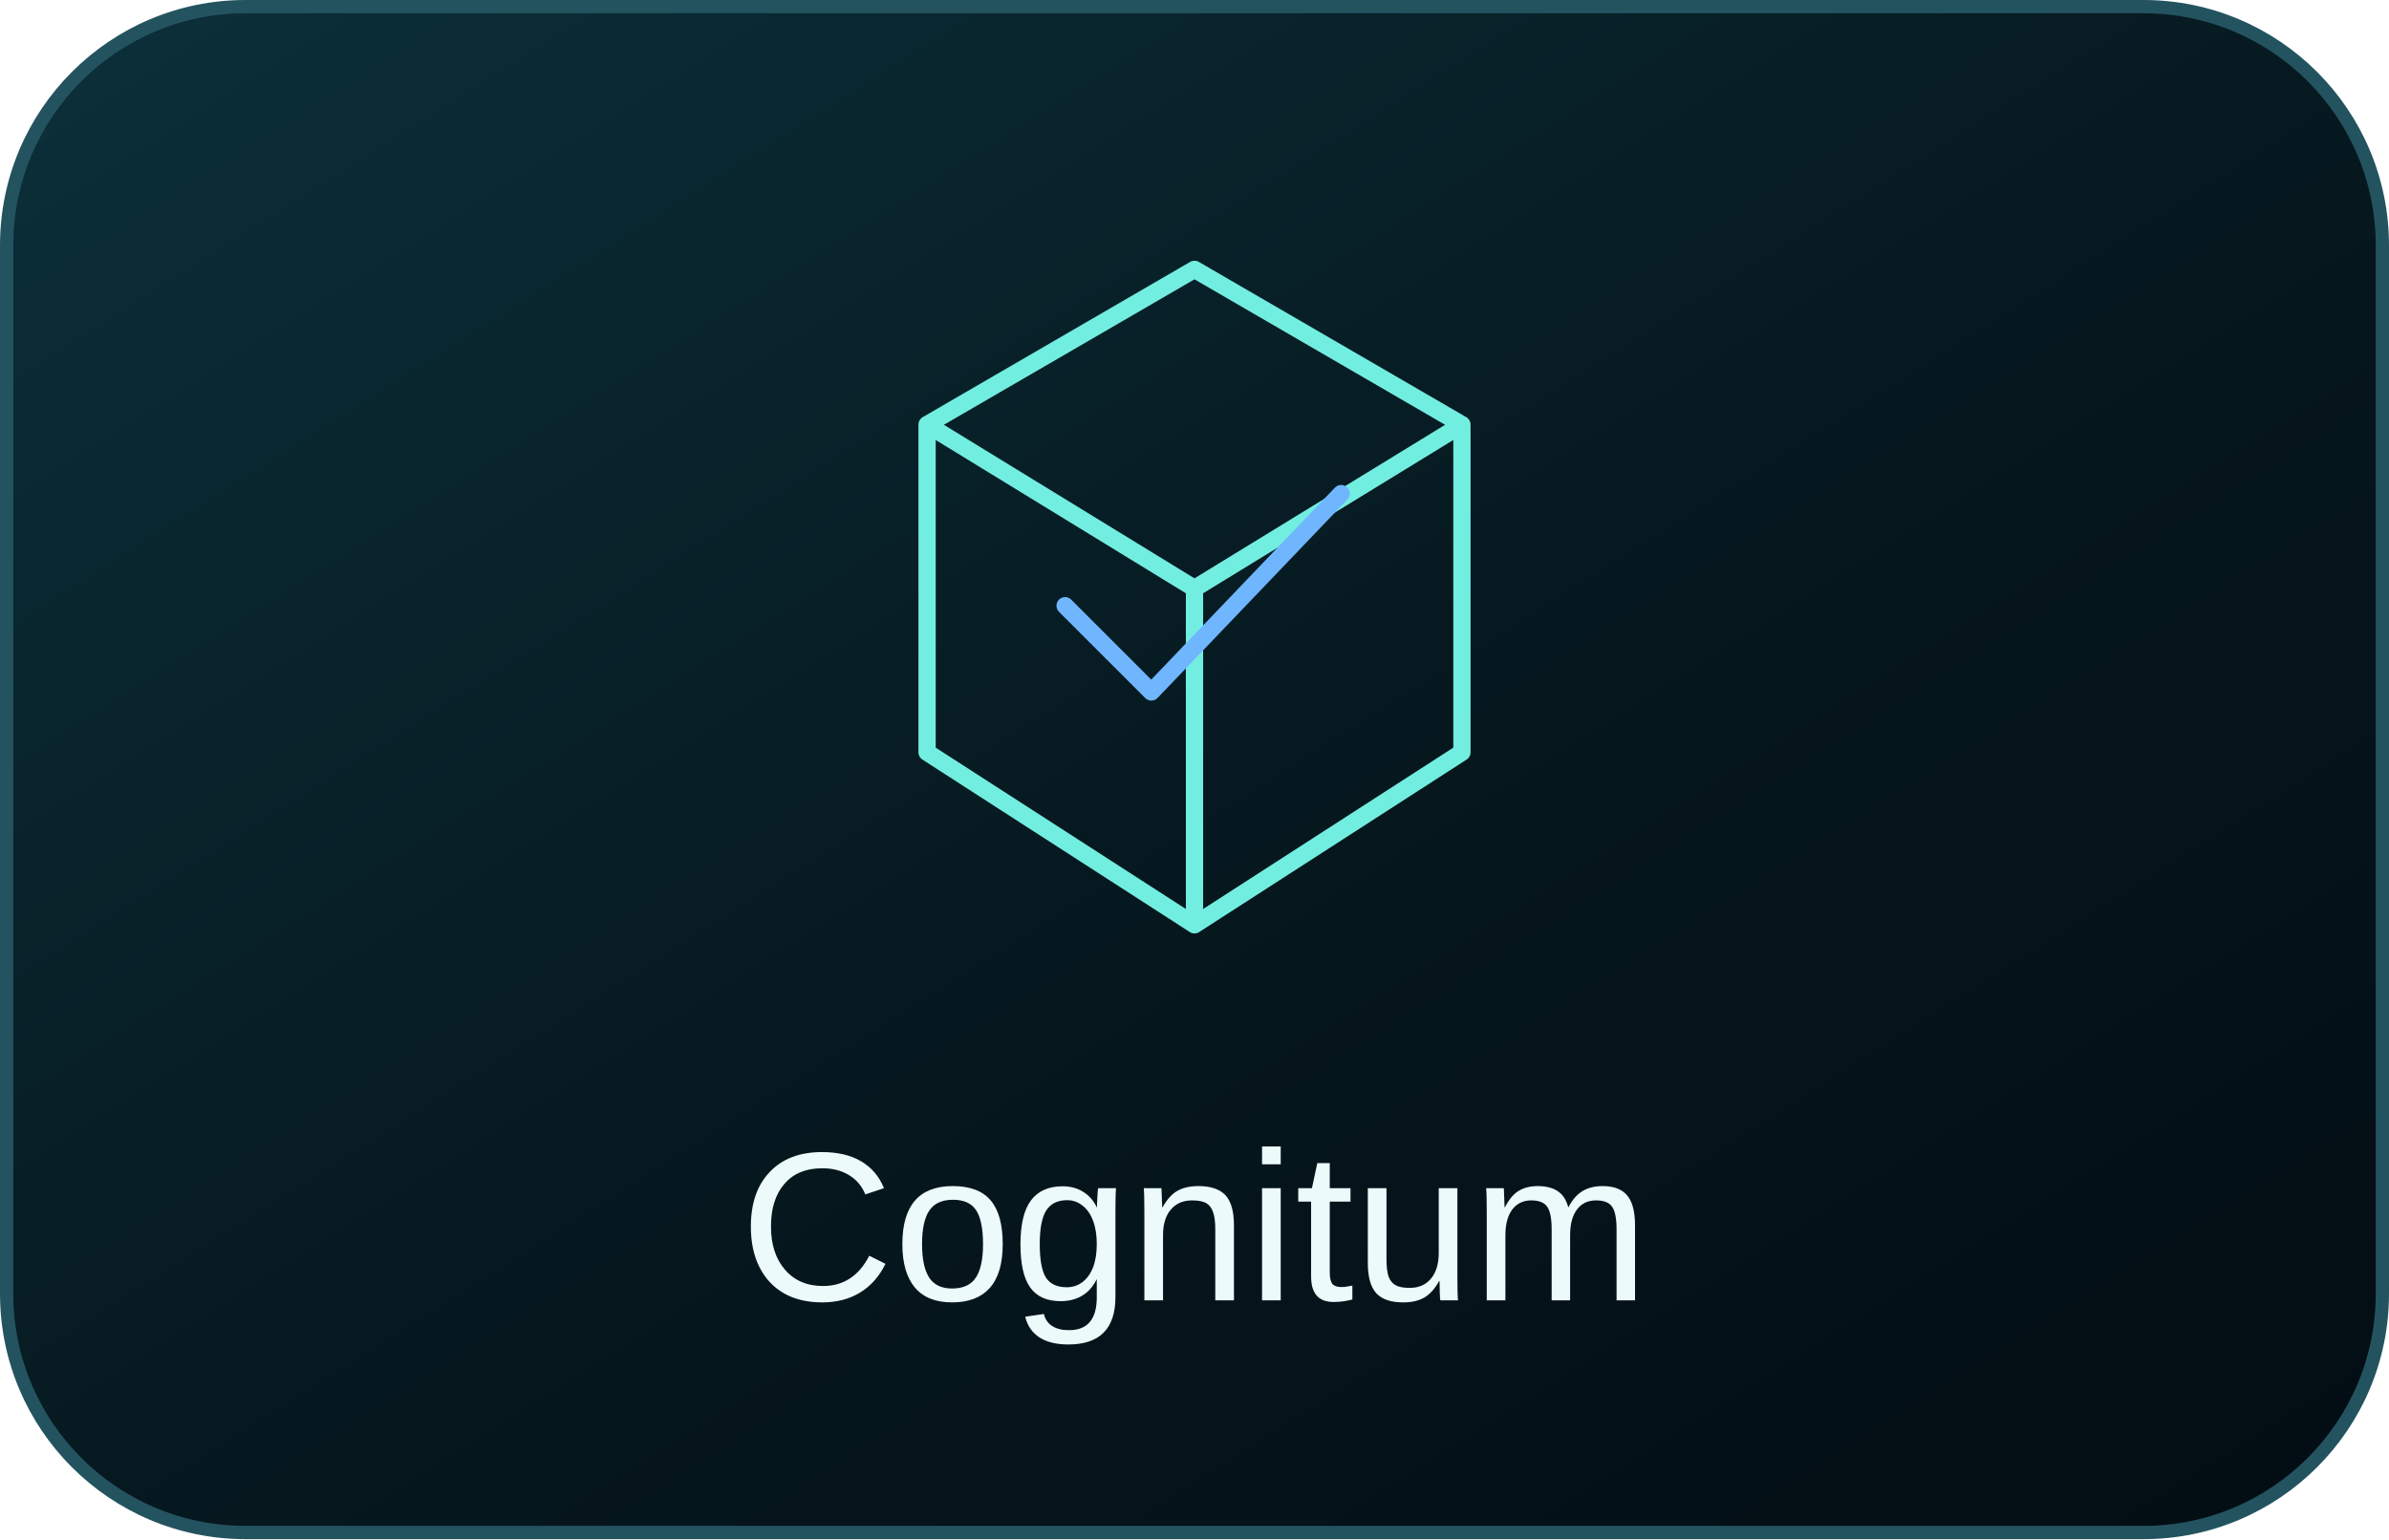
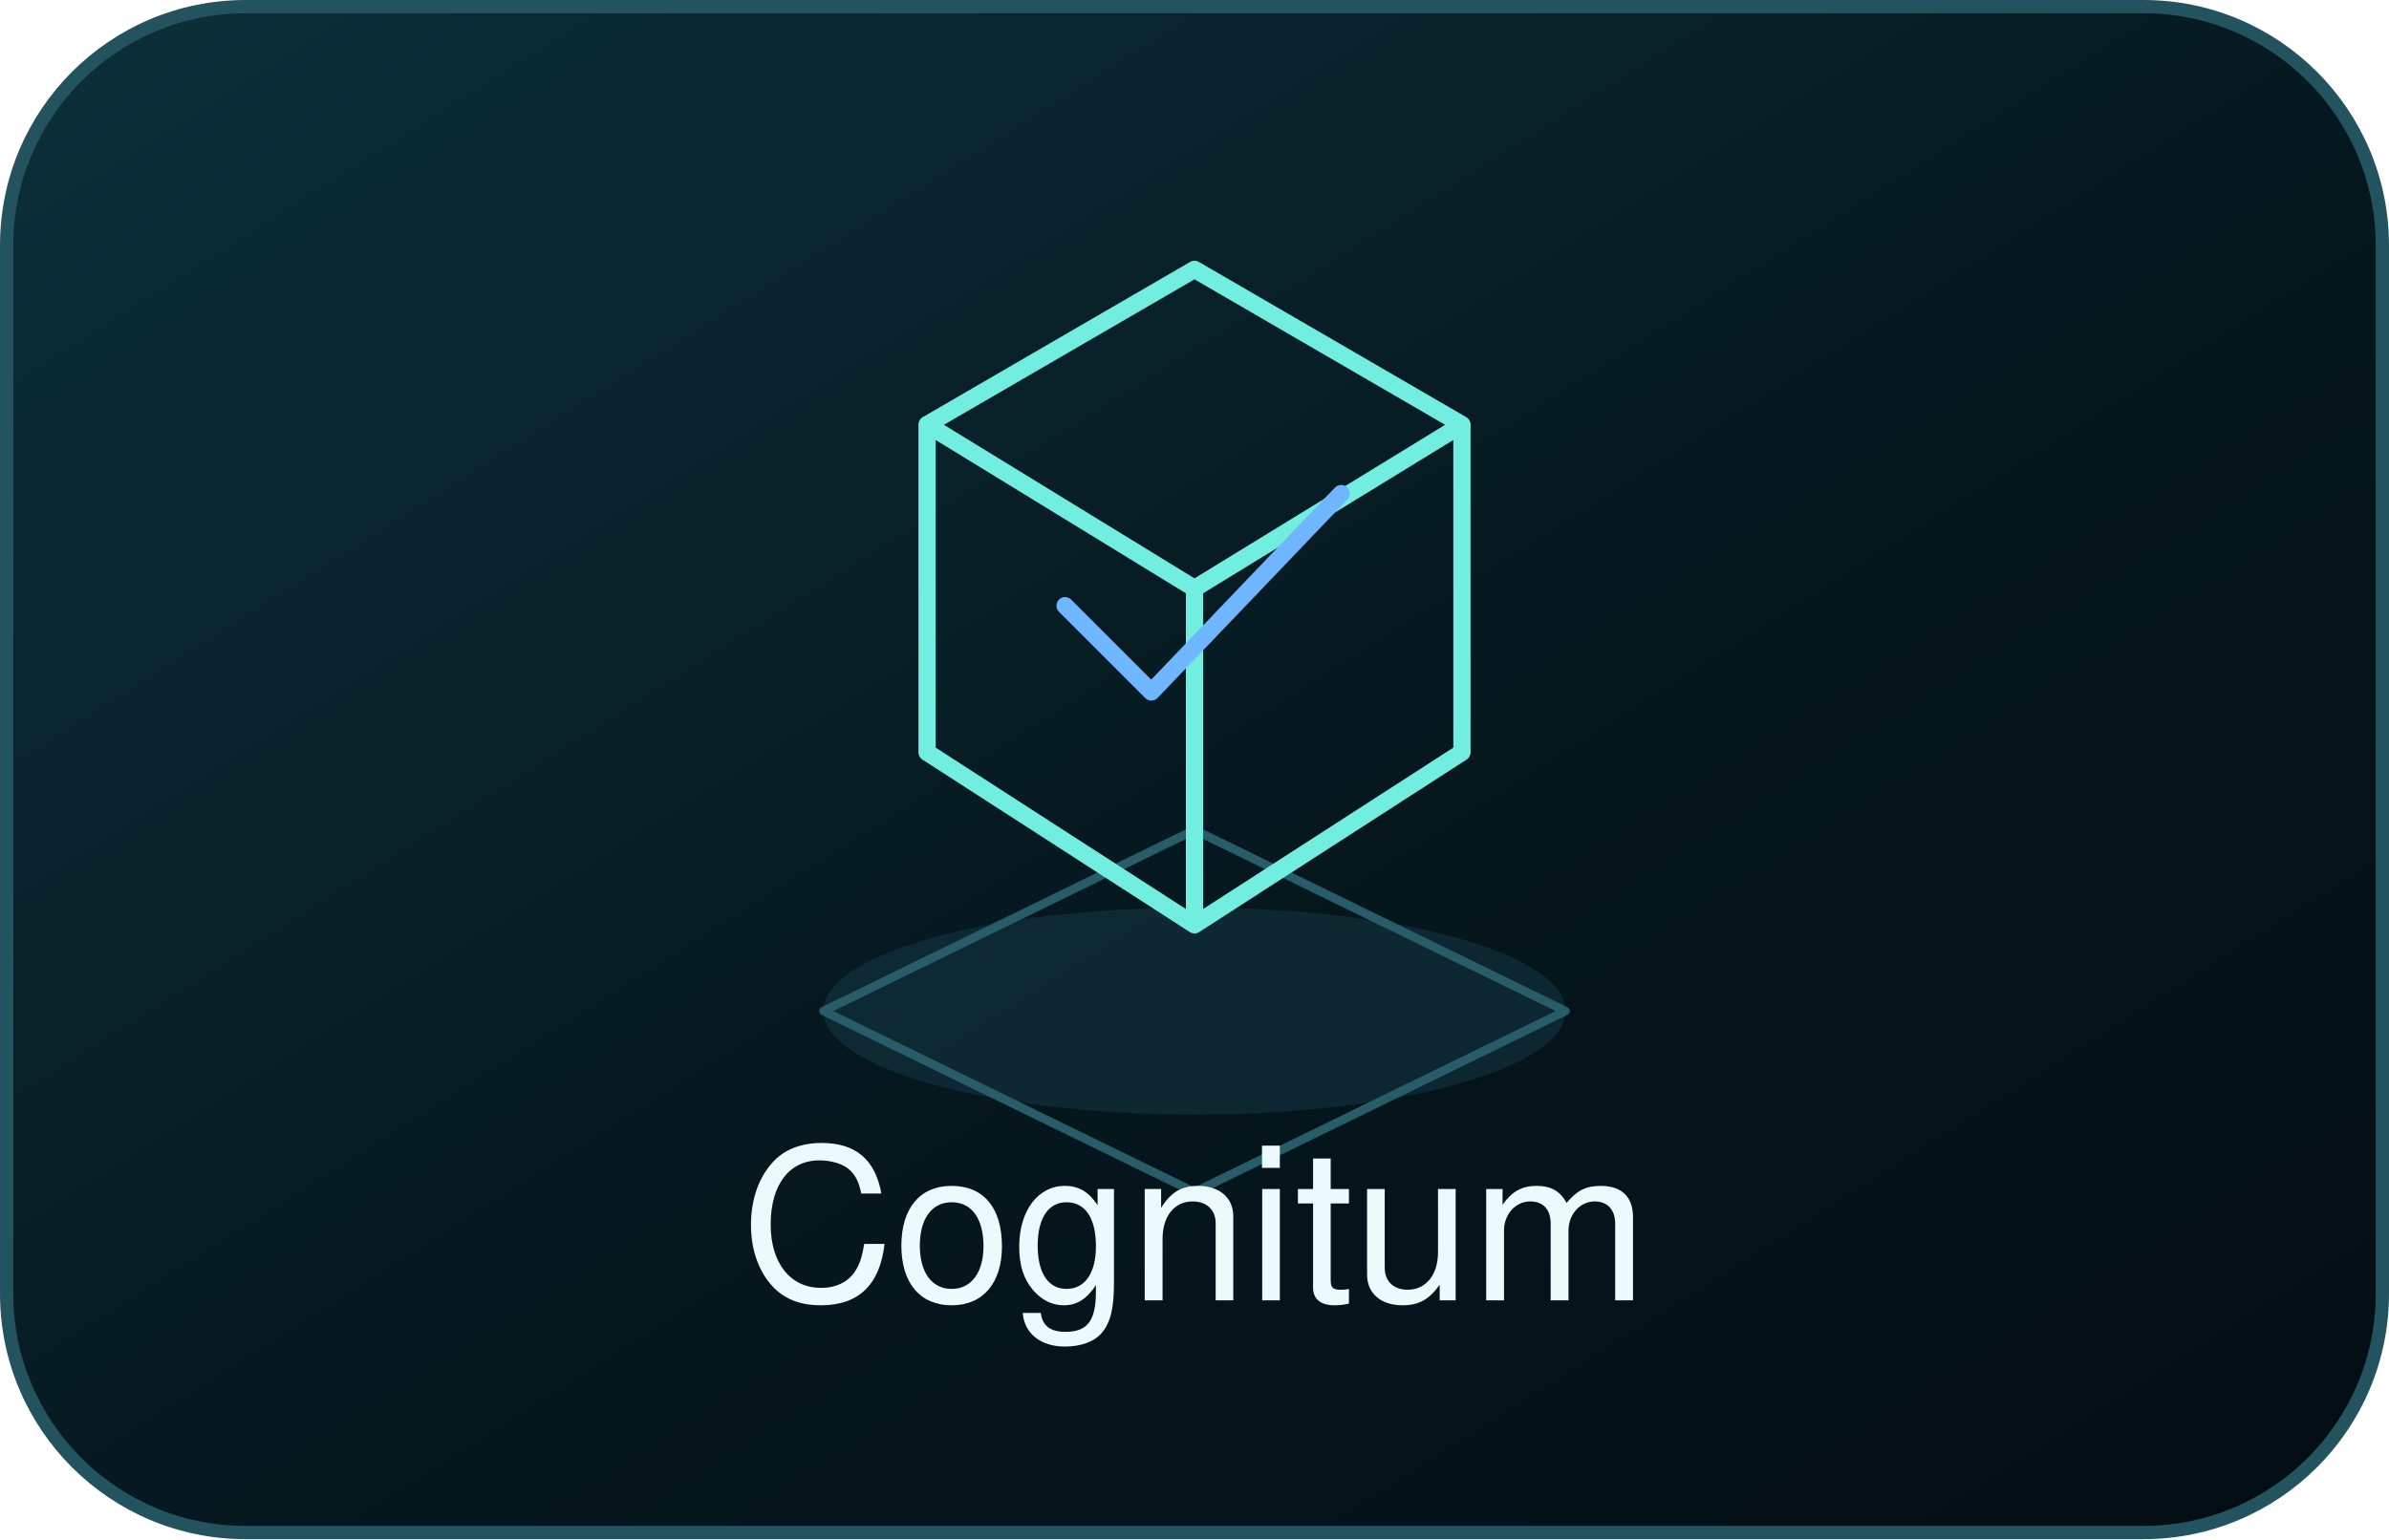
<svg xmlns="http://www.w3.org/2000/svg" width="180" height="116" viewBox="0 0 180 116" role="img" aria-labelledby="title desc">
  <defs>
    <linearGradient id="wash" x1="0" y1="0" x2="1" y2="1">
      <stop stop-color="#0b303a" />
      <stop offset=".55" stop-color="#06171e" />
      <stop offset="1" stop-color="#030c13" />
    </linearGradient>
    <linearGradient id="accent">
      <stop stop-color="#91f6df" />
      <stop offset="1" stop-color="#26bad7" />
    </linearGradient>
    <radialGradient id="halo">
      <stop stop-color="#35d4db" stop-opacity=".17" />
      <stop offset="1" stop-color="#35d4db" stop-opacity="0" />
    </radialGradient>
  </defs>
-   <style>text{font-family:Arial,Helvetica,sans-serif}.mono{font-family:ui-monospace,Consolas,monospace;letter-spacing:2px}.flow{stroke-dasharray:5 12;animation:flow 12s linear infinite}.breathe{animation:breathe 6s ease-in-out infinite}.trace{stroke-dasharray:400;stroke-dashoffset:0;animation:trace 10s ease-in-out infinite}.float{animation:float 9s ease-in-out infinite}@keyframes flow{to{stroke-dashoffset:-136}}@keyframes breathe{50%{opacity:.4}}@keyframes trace{0%,100%{stroke-dashoffset:0}50%{stroke-dashoffset:90}}@keyframes float{50%{transform:translateY(-6px)}}@media(prefers-reduced-motion:reduce){*{animation:none!important}}</style>
+   <style>
+ text{font-family:"Avenir Next","Segoe UI",Helvetica,Arial,sans-serif}
+ .mono{font-family:"SFMono-Regular",Consolas,"Liberation Mono",monospace;letter-spacing:1.6px}
+ .float{animation:float 5s ease-in-out infinite}
+ .flow{stroke-dasharray:5 12;animation:flow 5s linear infinite}
+ .breathe{animation:breathe 4s ease-in-out infinite}
+ .trace{stroke-dasharray:400;animation:trace 6s ease-in-out infinite}
+ .scan{animation:scan 7s ease-in-out infinite}
+ .orbit{transform-box:fill-box;transform-origin:center;animation:orbit 18s linear infinite}
+ .spark{animation:spark 3.5s ease-in-out infinite}
+ @keyframes float{0%,100%{transform:translate(0,0)}50%{transform:translate(3px,-10px)}}
+ @keyframes scan{0%,100%{transform:translateY(0)}50%{transform:translateY(-76px)}}
+ @keyframes orbit{to{transform:rotate(360deg)}}
+ @keyframes spark{50%{opacity:.25}}
+ @keyframes flow{to{stroke-dashoffset:-136}}
+ @keyframes breathe{50%{opacity:.4}}
+ @keyframes trace{0%,100%{stroke-dashoffset:0}50%{stroke-dashoffset:90}}
+ @media(prefers-reduced-motion:reduce){*{animation:none!important}}
+ </style>
  <rect x=".5" y=".5" width="179" height="115" rx="18" fill="url(#wash)" stroke="#245360" />
  <g transform="translate(90 45) scale(0.65)">
-     <path d="M0 -38L31 -20V18L0 38L-31 18V-20ZM-31 -20L0 -1L31 -20M0 -1V38" fill="none" stroke="#72eee0" stroke-width="2" stroke-linecap="round" stroke-linejoin="round" />
-     <path d="M-15 1L-5 11L17 -12" fill="none" stroke="#70b6ff" stroke-width="2" stroke-linecap="round" stroke-linejoin="round" class="trace" />
+     <ellipse cx="0" cy="48" rx="43" ry="12" fill="#133a45" opacity=".5" />
+     <path d="M-43 48L0 27L43 48L0 69Z" fill="none" stroke="#285c68" stroke-width="1" stroke-linecap="round" stroke-linejoin="round" />
+     <g class="float">
+       <path d="M0 -38L31 -20V18L0 38L-31 18V-20ZM-31 -20L0 -1L31 -20M0 -1V38" fill="none" stroke="#72eee0" stroke-width="2" stroke-linecap="round" stroke-linejoin="round" />
+       <path d="M-15 1L-5 11L17 -12" fill="none" stroke="#70b6ff" stroke-width="2" stroke-linecap="round" stroke-linejoin="round" class="trace" />
+     </g>
  </g>
-   <text x="90" y="98" font-size="16" fill="#ecfafb" text-anchor="middle">Cognitum</text>
+   <text x="90" y="98" font-size="16" fill="#ecfafb" text-anchor="middle" font-weight="500">Cognitum</text>
</svg>
